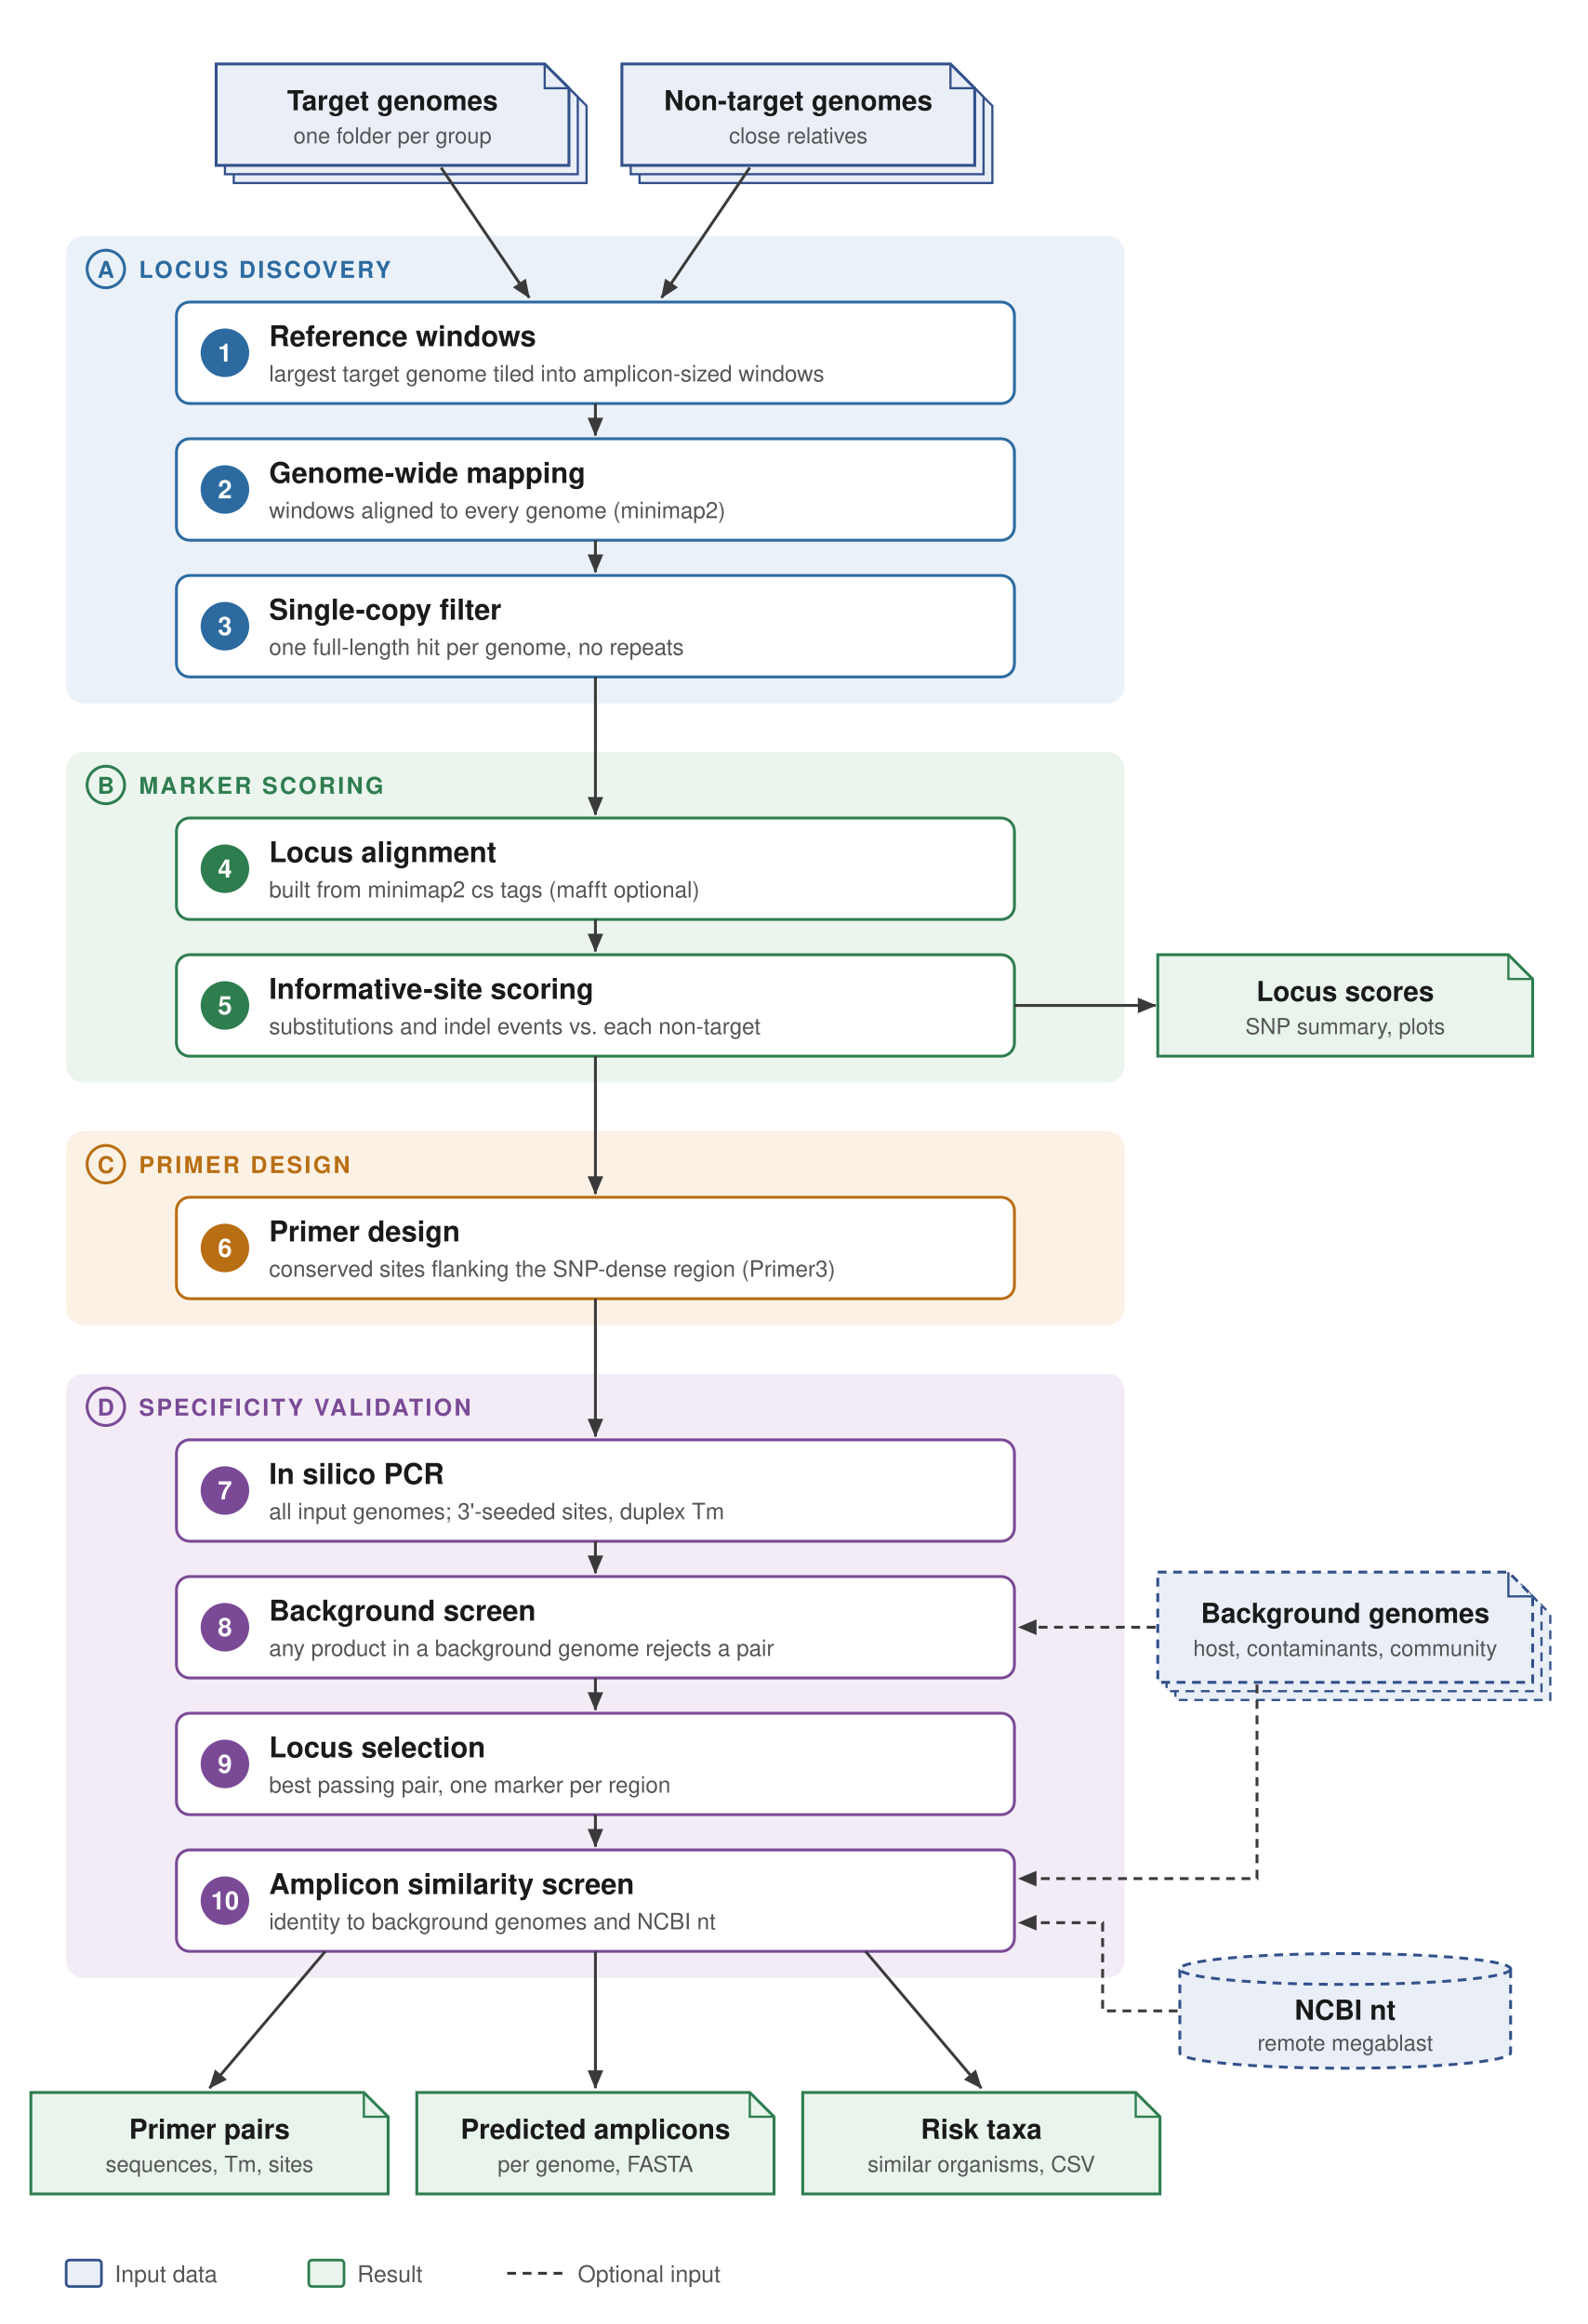
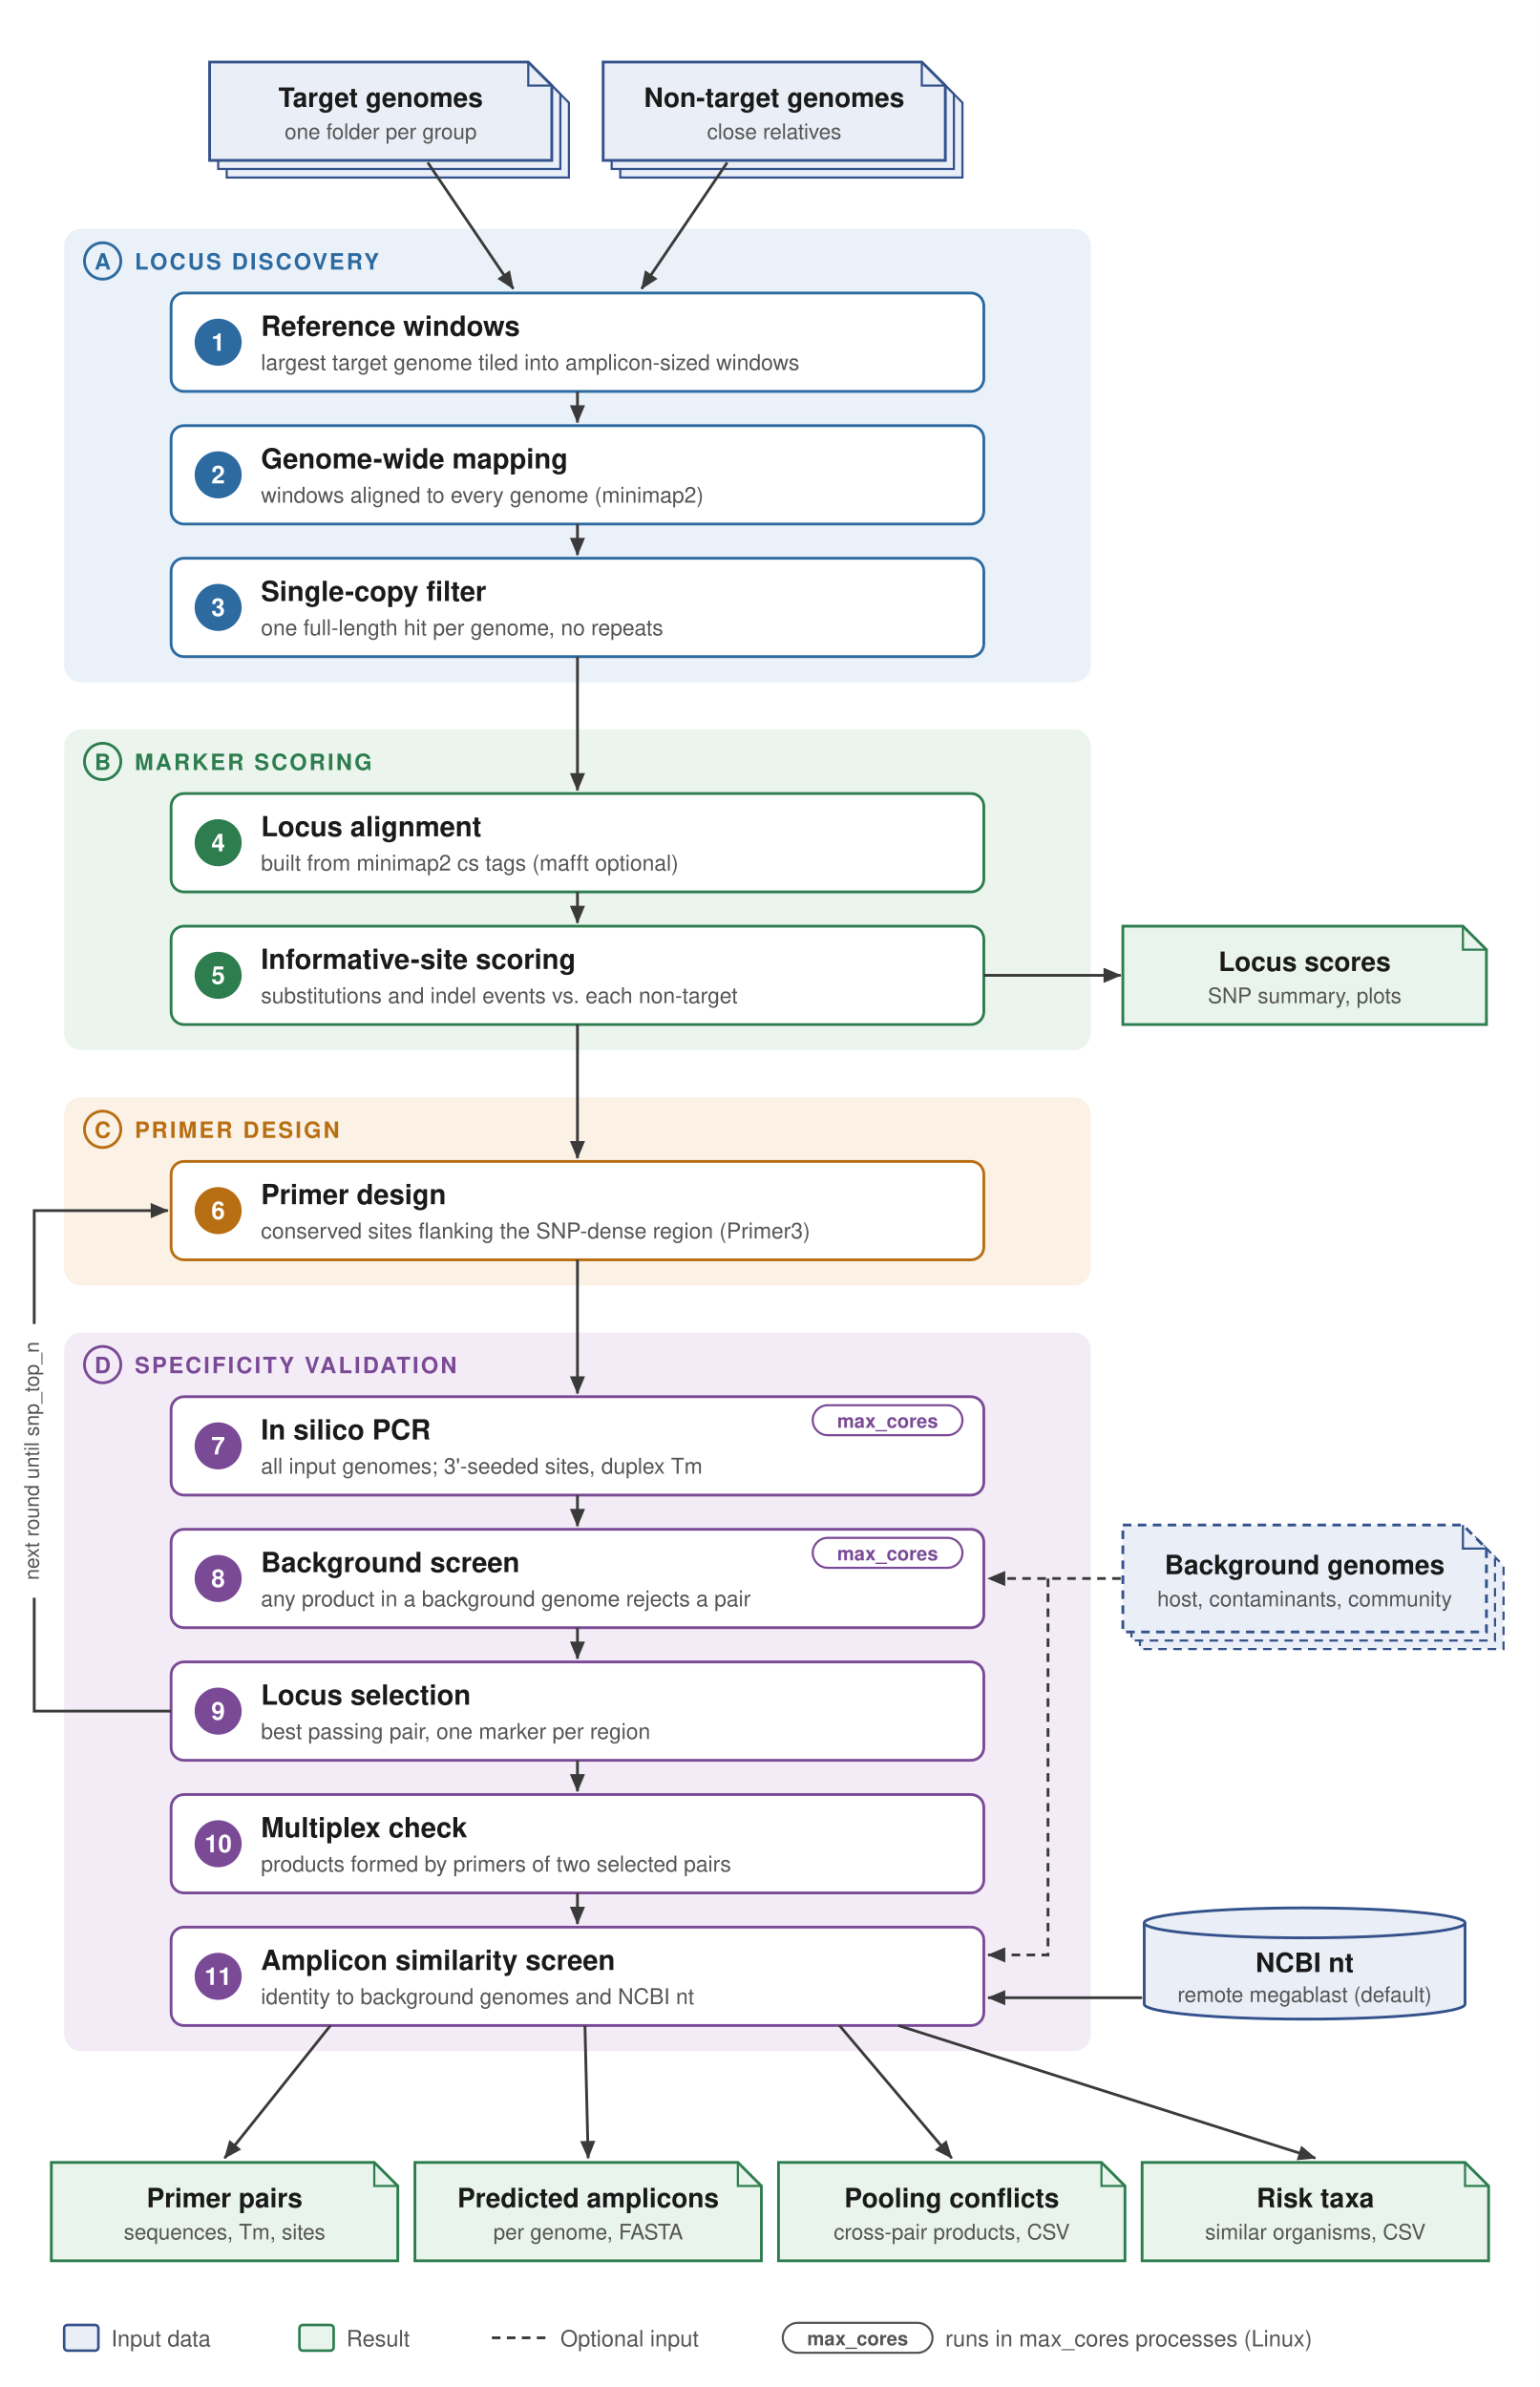
- <svg xmlns="http://www.w3.org/2000/svg" width="720" height="1054" viewBox="0 0 720 1054" font-family="Helvetica, Arial, 'Liberation Sans', 'DejaVu Sans', sans-serif">
+ <svg xmlns="http://www.w3.org/2000/svg" width="720" height="1116" viewBox="0 0 720 1116" font-family="Helvetica, Arial, 'Liberation Sans', 'DejaVu Sans', sans-serif">
  <defs>
    <marker id="head" viewBox="0 0 10 10" refX="9.5" refY="5" markerWidth="6.5" markerHeight="6.5" orient="auto">
      <path d="M0,0.8 L10,5 L0,9.2 Z" fill="#3a3a3a" />
    </marker>
  </defs>
-   <rect width="720" height="1054" fill="#ffffff" />
+   <rect width="720" height="1116" fill="#ffffff" />
  <path d="M106.0,37.0 H255.0 L266.0,48.0 V83.0 H106.0 Z" fill="#e9eef7" stroke="#33518a" stroke-width="1.0" />
  <path d="M102.0,33.0 H251.0 L262.0,44.0 V79.0 H102.0 Z" fill="#e9eef7" stroke="#33518a" stroke-width="1.0" />
  <path d="M98.0,29.0 H247.0 L258.0,40.0 V75.0 H98.0 Z" fill="#e9eef7" stroke="#33518a" stroke-width="1.3" />
  <path d="M247.0,29.0 V40.0 H258.0" fill="none" stroke="#33518a" stroke-width="1" />
  <text x="178.0" y="50.0" font-size="12.5" fill="#1a1a1a" font-weight="bold" text-anchor="middle">Target genomes</text>
  <text x="178.0" y="65.0" font-size="10" fill="#555555" font-weight="normal" text-anchor="middle">one folder per group</text>
  <path d="M290.0,37.0 H439.0 L450.0,48.0 V83.0 H290.0 Z" fill="#e9eef7" stroke="#33518a" stroke-width="1.0" />
  <path d="M286.0,33.0 H435.0 L446.0,44.0 V79.0 H286.0 Z" fill="#e9eef7" stroke="#33518a" stroke-width="1.0" />
  <path d="M282.0,29.0 H431.0 L442.0,40.0 V75.0 H282.0 Z" fill="#e9eef7" stroke="#33518a" stroke-width="1.3" />
  <path d="M431.0,29.0 V40.0 H442.0" fill="none" stroke="#33518a" stroke-width="1" />
  <text x="362.0" y="50.0" font-size="12.5" fill="#1a1a1a" font-weight="bold" text-anchor="middle">Non-target genomes</text>
  <text x="362.0" y="65.0" font-size="10" fill="#555555" font-weight="normal" text-anchor="middle">close relatives</text>
  <rect x="30" y="107.0" width="480" height="212.0" rx="8" fill="#eaf1f8" />
  <circle cx="48" cy="122.0" r="8.5" fill="none" stroke="#2c6aa0" stroke-width="1.3" />
  <text x="48.0" y="126.0" font-size="10.5" fill="#2c6aa0" font-weight="bold" text-anchor="middle">A</text>
  <text x="63.0" y="126.0" font-size="10.5" fill="#2c6aa0" font-weight="bold" text-anchor="start" letter-spacing="1">LOCUS DISCOVERY</text>
  <rect x="30" y="341.0" width="480" height="150.0" rx="8" fill="#ebf5ee" />
  <circle cx="48" cy="356.0" r="8.5" fill="none" stroke="#2e7d4f" stroke-width="1.3" />
  <text x="48.0" y="360.0" font-size="10.5" fill="#2e7d4f" font-weight="bold" text-anchor="middle">B</text>
  <text x="63.0" y="360.0" font-size="10.5" fill="#2e7d4f" font-weight="bold" text-anchor="start" letter-spacing="1">MARKER SCORING</text>
  <rect x="30" y="513.0" width="480" height="88.0" rx="8" fill="#fbf1e4" />
  <circle cx="48" cy="528.0" r="8.5" fill="none" stroke="#b86e12" stroke-width="1.3" />
  <text x="48.0" y="532.0" font-size="10.5" fill="#b86e12" font-weight="bold" text-anchor="middle">C</text>
  <text x="63.0" y="532.0" font-size="10.5" fill="#b86e12" font-weight="bold" text-anchor="start" letter-spacing="1">PRIMER DESIGN</text>
-   <rect x="30" y="623.0" width="480" height="274.0" rx="8" fill="#f3ecf6" />
+   <rect x="30" y="623.0" width="480" height="336.0" rx="8" fill="#f3ecf6" />
  <circle cx="48" cy="638.0" r="8.5" fill="none" stroke="#7a4a96" stroke-width="1.3" />
  <text x="48.0" y="642.0" font-size="10.5" fill="#7a4a96" font-weight="bold" text-anchor="middle">D</text>
  <text x="63.0" y="642.0" font-size="10.5" fill="#7a4a96" font-weight="bold" text-anchor="start" letter-spacing="1">SPECIFICITY VALIDATION</text>
  <path d="M200.0,76.0 L240.0,135.0" fill="none" stroke="#3a3a3a" stroke-width="1.3" marker-end="url(#head)" />
  <path d="M340.0,76.0 L300.0,135.0" fill="none" stroke="#3a3a3a" stroke-width="1.3" marker-end="url(#head)" />
  <rect x="80.0" y="137.0" width="380" height="46" rx="6" fill="#ffffff" stroke="#2c6aa0" stroke-width="1.3" />
  <circle cx="102.0" cy="160" r="11" fill="#2c6aa0" />
  <text x="102.0" y="164.0" font-size="11.5" fill="#ffffff" font-weight="bold" text-anchor="middle">1</text>
  <text x="122.0" y="157.0" font-size="13" fill="#1a1a1a" font-weight="bold" text-anchor="start">Reference windows</text>
  <text x="122.0" y="173.0" font-size="10.2" fill="#555555" font-weight="normal" text-anchor="start">largest target genome tiled into amplicon-sized windows</text>
  <rect x="80.0" y="199.0" width="380" height="46" rx="6" fill="#ffffff" stroke="#2c6aa0" stroke-width="1.3" />
  <circle cx="102.0" cy="222" r="11" fill="#2c6aa0" />
  <text x="102.0" y="226.0" font-size="11.5" fill="#ffffff" font-weight="bold" text-anchor="middle">2</text>
  <text x="122.0" y="219.0" font-size="13" fill="#1a1a1a" font-weight="bold" text-anchor="start">Genome-wide mapping</text>
  <text x="122.0" y="235.0" font-size="10.2" fill="#555555" font-weight="normal" text-anchor="start">windows aligned to every genome (minimap2)</text>
  <path d="M270.0,183.0 L270.0,197.5" fill="none" stroke="#3a3a3a" stroke-width="1.3" marker-end="url(#head)" />
  <rect x="80.0" y="261.0" width="380" height="46" rx="6" fill="#ffffff" stroke="#2c6aa0" stroke-width="1.3" />
  <circle cx="102.0" cy="284" r="11" fill="#2c6aa0" />
  <text x="102.0" y="288.0" font-size="11.5" fill="#ffffff" font-weight="bold" text-anchor="middle">3</text>
  <text x="122.0" y="281.0" font-size="13" fill="#1a1a1a" font-weight="bold" text-anchor="start">Single-copy filter</text>
  <text x="122.0" y="297.0" font-size="10.2" fill="#555555" font-weight="normal" text-anchor="start">one full-length hit per genome, no repeats</text>
  <path d="M270.0,245.0 L270.0,259.5" fill="none" stroke="#3a3a3a" stroke-width="1.3" marker-end="url(#head)" />
  <rect x="80.0" y="371.0" width="380" height="46" rx="6" fill="#ffffff" stroke="#2e7d4f" stroke-width="1.3" />
  <circle cx="102.0" cy="394" r="11" fill="#2e7d4f" />
  <text x="102.0" y="398.0" font-size="11.5" fill="#ffffff" font-weight="bold" text-anchor="middle">4</text>
  <text x="122.0" y="391.0" font-size="13" fill="#1a1a1a" font-weight="bold" text-anchor="start">Locus alignment</text>
  <text x="122.0" y="407.0" font-size="10.2" fill="#555555" font-weight="normal" text-anchor="start">built from minimap2 cs tags (mafft optional)</text>
  <path d="M270.0,307.0 L270.0,369.5" fill="none" stroke="#3a3a3a" stroke-width="1.3" marker-end="url(#head)" />
  <rect x="80.0" y="433.0" width="380" height="46" rx="6" fill="#ffffff" stroke="#2e7d4f" stroke-width="1.3" />
  <circle cx="102.0" cy="456" r="11" fill="#2e7d4f" />
  <text x="102.0" y="460.0" font-size="11.5" fill="#ffffff" font-weight="bold" text-anchor="middle">5</text>
  <text x="122.0" y="453.0" font-size="13" fill="#1a1a1a" font-weight="bold" text-anchor="start">Informative-site scoring</text>
  <text x="122.0" y="469.0" font-size="10.2" fill="#555555" font-weight="normal" text-anchor="start">substitutions and indel events vs. each non-target</text>
  <path d="M270.0,417.0 L270.0,431.5" fill="none" stroke="#3a3a3a" stroke-width="1.3" marker-end="url(#head)" />
  <rect x="80.0" y="543.0" width="380" height="46" rx="6" fill="#ffffff" stroke="#b86e12" stroke-width="1.3" />
  <circle cx="102.0" cy="566" r="11" fill="#b86e12" />
  <text x="102.0" y="570.0" font-size="11.5" fill="#ffffff" font-weight="bold" text-anchor="middle">6</text>
  <text x="122.0" y="563.0" font-size="13" fill="#1a1a1a" font-weight="bold" text-anchor="start">Primer design</text>
  <text x="122.0" y="579.0" font-size="10.2" fill="#555555" font-weight="normal" text-anchor="start">conserved sites flanking the SNP-dense region (Primer3)</text>
  <path d="M270.0,479.0 L270.0,541.5" fill="none" stroke="#3a3a3a" stroke-width="1.3" marker-end="url(#head)" />
  <rect x="80.0" y="653.0" width="380" height="46" rx="6" fill="#ffffff" stroke="#7a4a96" stroke-width="1.3" />
  <circle cx="102.0" cy="676" r="11" fill="#7a4a96" />
  <text x="102.0" y="680.0" font-size="11.5" fill="#ffffff" font-weight="bold" text-anchor="middle">7</text>
  <text x="122.0" y="673.0" font-size="13" fill="#1a1a1a" font-weight="bold" text-anchor="start">In silico PCR</text>
  <text x="122.0" y="689.0" font-size="10.2" fill="#555555" font-weight="normal" text-anchor="start">all input genomes; 3'-seeded sites, duplex Tm</text>
+   <rect x="380.0" y="657.0" width="70.0" height="14" rx="7" fill="#ffffff" stroke="#7a4a96" stroke-width="1" />
+   <text x="415.0" y="667.5" font-size="9" fill="#7a4a96" font-weight="bold" text-anchor="middle">max_cores</text>
  <path d="M270.0,589.0 L270.0,651.5" fill="none" stroke="#3a3a3a" stroke-width="1.3" marker-end="url(#head)" />
  <rect x="80.0" y="715.0" width="380" height="46" rx="6" fill="#ffffff" stroke="#7a4a96" stroke-width="1.3" />
  <circle cx="102.0" cy="738" r="11" fill="#7a4a96" />
  <text x="102.0" y="742.0" font-size="11.5" fill="#ffffff" font-weight="bold" text-anchor="middle">8</text>
  <text x="122.0" y="735.0" font-size="13" fill="#1a1a1a" font-weight="bold" text-anchor="start">Background screen</text>
  <text x="122.0" y="751.0" font-size="10.2" fill="#555555" font-weight="normal" text-anchor="start">any product in a background genome rejects a pair</text>
+   <rect x="380.0" y="719.0" width="70.0" height="14" rx="7" fill="#ffffff" stroke="#7a4a96" stroke-width="1" />
+   <text x="415.0" y="729.5" font-size="9" fill="#7a4a96" font-weight="bold" text-anchor="middle">max_cores</text>
  <path d="M270.0,699.0 L270.0,713.5" fill="none" stroke="#3a3a3a" stroke-width="1.3" marker-end="url(#head)" />
  <rect x="80.0" y="777.0" width="380" height="46" rx="6" fill="#ffffff" stroke="#7a4a96" stroke-width="1.3" />
  <circle cx="102.0" cy="800" r="11" fill="#7a4a96" />
  <text x="102.0" y="804.0" font-size="11.5" fill="#ffffff" font-weight="bold" text-anchor="middle">9</text>
  <text x="122.0" y="797.0" font-size="13" fill="#1a1a1a" font-weight="bold" text-anchor="start">Locus selection</text>
  <text x="122.0" y="813.0" font-size="10.2" fill="#555555" font-weight="normal" text-anchor="start">best passing pair, one marker per region</text>
  <path d="M270.0,761.0 L270.0,775.5" fill="none" stroke="#3a3a3a" stroke-width="1.3" marker-end="url(#head)" />
  <rect x="80.0" y="839.0" width="380" height="46" rx="6" fill="#ffffff" stroke="#7a4a96" stroke-width="1.3" />
  <circle cx="102.0" cy="862" r="11" fill="#7a4a96" />
  <text x="102.0" y="866.0" font-size="11.5" fill="#ffffff" font-weight="bold" text-anchor="middle">10</text>
-   <text x="122.0" y="859.0" font-size="13" fill="#1a1a1a" font-weight="bold" text-anchor="start">Amplicon similarity screen</text>
-   <text x="122.0" y="875.0" font-size="10.2" fill="#555555" font-weight="normal" text-anchor="start">identity to background genomes and NCBI nt</text>
+   <text x="122.0" y="859.0" font-size="13" fill="#1a1a1a" font-weight="bold" text-anchor="start">Multiplex check</text>
+   <text x="122.0" y="875.0" font-size="10.2" fill="#555555" font-weight="normal" text-anchor="start">products formed by primers of two selected pairs</text>
  <path d="M270.0,823.0 L270.0,837.5" fill="none" stroke="#3a3a3a" stroke-width="1.3" marker-end="url(#head)" />
+   <rect x="80.0" y="901.0" width="380" height="46" rx="6" fill="#ffffff" stroke="#7a4a96" stroke-width="1.3" />
+   <circle cx="102.0" cy="924" r="11" fill="#7a4a96" />
+   <text x="102.0" y="928.0" font-size="11.5" fill="#ffffff" font-weight="bold" text-anchor="middle">11</text>
+   <text x="122.0" y="921.0" font-size="13" fill="#1a1a1a" font-weight="bold" text-anchor="start">Amplicon similarity screen</text>
+   <text x="122.0" y="937.0" font-size="10.2" fill="#555555" font-weight="normal" text-anchor="start">identity to background genomes and NCBI nt</text>
+   <path d="M270.0,885.0 L270.0,899.5" fill="none" stroke="#3a3a3a" stroke-width="1.3" marker-end="url(#head)" />
+   <path d="M80.0,800.0 L16.0,800.0 L16.0,566.0 L78.5,566.0" fill="none" stroke="#3a3a3a" stroke-width="1.3" marker-end="url(#head)" />
+   <rect x="9" y="619.0" width="14" height="128" fill="#ffffff" />
+   <text x="16.0" y="683.0" font-size="9.5" fill="#555555" font-weight="normal" text-anchor="middle" dominant-baseline="central" transform="rotate(-90 16 683.0)">next round until snp_top_n</text>
  <path d="M525.0,433.0 H684.0 L695.0,444.0 V479.0 H525.0 Z" fill="#e8f4ec" stroke="#2e7d4f" stroke-width="1.3" />
  <path d="M684.0,433.0 V444.0 H695.0" fill="none" stroke="#2e7d4f" stroke-width="1" />
  <text x="610.0" y="454.0" font-size="12.5" fill="#1a1a1a" font-weight="bold" text-anchor="middle">Locus scores</text>
  <text x="610.0" y="469.0" font-size="10" fill="#555555" font-weight="normal" text-anchor="middle">SNP summary, plots</text>
  <path d="M460.0,456.0 L524.0,456.0" fill="none" stroke="#3a3a3a" stroke-width="1.3" marker-end="url(#head)" />
  <path d="M533.0,721.0 H692.0 L703.0,732.0 V771.0 H533.0 Z" fill="#e9eef7" stroke="#33518a" stroke-width="1.0" stroke-dasharray="4,3" />
  <path d="M529.0,717.0 H688.0 L699.0,728.0 V767.0 H529.0 Z" fill="#e9eef7" stroke="#33518a" stroke-width="1.0" stroke-dasharray="4,3" />
  <path d="M525.0,713.0 H684.0 L695.0,724.0 V763.0 H525.0 Z" fill="#e9eef7" stroke="#33518a" stroke-width="1.3" stroke-dasharray="4,3" />
  <path d="M684.0,713.0 V724.0 H695.0" fill="none" stroke="#33518a" stroke-width="1" />
  <text x="610.0" y="736.0" font-size="12.5" fill="#1a1a1a" font-weight="bold" text-anchor="middle">Background genomes</text>
  <text x="610.0" y="751.0" font-size="10" fill="#555555" font-weight="normal" text-anchor="middle">host, contaminants, community</text>
  <path d="M524.0,738.0 L462.0,738.0" fill="none" stroke="#3a3a3a" stroke-width="1.3" stroke-dasharray="4,3" marker-end="url(#head)" />
-   <path d="M570.0,764.0 L570.0,852.0 L462.0,852.0" fill="none" stroke="#3a3a3a" stroke-width="1.3" stroke-dasharray="4,3" marker-end="url(#head)" />
-   <path d="M535.0,893.0 V931.0 A75.0,7 0 0 0 685.0,931.0 V893.0" fill="#e9eef7" stroke="#33518a" stroke-width="1.3" stroke-dasharray="4,3" />
-   <ellipse cx="610" cy="893.0" rx="75.0" ry="7" fill="#e9eef7" stroke="#33518a" stroke-width="1.3" stroke-dasharray="4,3" />
-   <text x="610.0" y="916.0" font-size="12.5" fill="#1a1a1a" font-weight="bold" text-anchor="middle">NCBI nt</text>
-   <text x="610.0" y="930.0" font-size="10" fill="#555555" font-weight="normal" text-anchor="middle">remote megablast</text>
-   <path d="M534.0,912.0 L500.0,912.0 L500.0,872.0 L462.0,872.0" fill="none" stroke="#3a3a3a" stroke-width="1.3" stroke-dasharray="4,3" marker-end="url(#head)" />
-   <path d="M147.5,885.0 L95.0,947.0" fill="none" stroke="#3a3a3a" stroke-width="1.3" marker-end="url(#head)" />
-   <path d="M14.0,949.0 H165.0 L176.0,960.0 V995.0 H14.0 Z" fill="#e8f4ec" stroke="#2e7d4f" stroke-width="1.3" />
-   <path d="M165.0,949.0 V960.0 H176.0" fill="none" stroke="#2e7d4f" stroke-width="1" />
-   <text x="95.0" y="970.0" font-size="12.5" fill="#1a1a1a" font-weight="bold" text-anchor="middle">Primer pairs</text>
-   <text x="95.0" y="985.0" font-size="10" fill="#555555" font-weight="normal" text-anchor="middle">sequences, Tm, sites</text>
-   <path d="M270.0,885.0 L270.0,947.0" fill="none" stroke="#3a3a3a" stroke-width="1.3" marker-end="url(#head)" />
-   <path d="M189.0,949.0 H340.0 L351.0,960.0 V995.0 H189.0 Z" fill="#e8f4ec" stroke="#2e7d4f" stroke-width="1.3" />
-   <path d="M340.0,949.0 V960.0 H351.0" fill="none" stroke="#2e7d4f" stroke-width="1" />
-   <text x="270.0" y="970.0" font-size="12.5" fill="#1a1a1a" font-weight="bold" text-anchor="middle">Predicted amplicons</text>
-   <text x="270.0" y="985.0" font-size="10" fill="#555555" font-weight="normal" text-anchor="middle">per genome, FASTA</text>
-   <path d="M392.5,885.0 L445.0,947.0" fill="none" stroke="#3a3a3a" stroke-width="1.3" marker-end="url(#head)" />
-   <path d="M364.0,949.0 H515.0 L526.0,960.0 V995.0 H364.0 Z" fill="#e8f4ec" stroke="#2e7d4f" stroke-width="1.3" />
-   <path d="M515.0,949.0 V960.0 H526.0" fill="none" stroke="#2e7d4f" stroke-width="1" />
-   <text x="445.0" y="970.0" font-size="12.5" fill="#1a1a1a" font-weight="bold" text-anchor="middle">Risk taxa</text>
-   <text x="445.0" y="985.0" font-size="10" fill="#555555" font-weight="normal" text-anchor="middle">similar organisms, CSV</text>
-   <rect x="30" y="1025" width="16" height="12" rx="1.5" fill="#e9eef7" stroke="#33518a" stroke-width="1.2" />
-   <text x="52.0" y="1035.0" font-size="10.5" fill="#555555" font-weight="normal" text-anchor="start">Input data</text>
-   <rect x="140" y="1025" width="16" height="12" rx="1.5" fill="#e8f4ec" stroke="#2e7d4f" stroke-width="1.2" />
-   <text x="162.0" y="1035.0" font-size="10.5" fill="#555555" font-weight="normal" text-anchor="start">Result</text>
-   <path d="M230,1031 H256" stroke="#3a3a3a" stroke-width="1.3" stroke-dasharray="4,3" />
-   <text x="262.0" y="1035.0" font-size="10.5" fill="#555555" font-weight="normal" text-anchor="start">Optional input</text>
+   <path d="M490.0,738.0 L490.0,914.0 L462.0,914.0" fill="none" stroke="#3a3a3a" stroke-width="1.3" stroke-dasharray="4,3" marker-end="url(#head)" />
+   <path d="M535.0,899.0 V937.0 A75.0,7 0 0 0 685.0,937.0 V899.0" fill="#e9eef7" stroke="#33518a" stroke-width="1.3" />
+   <ellipse cx="610" cy="899.0" rx="75.0" ry="7" fill="#e9eef7" stroke="#33518a" stroke-width="1.3" />
+   <text x="610.0" y="922.0" font-size="12.5" fill="#1a1a1a" font-weight="bold" text-anchor="middle">NCBI nt</text>
+   <text x="610.0" y="936.0" font-size="10" fill="#555555" font-weight="normal" text-anchor="middle">remote megablast (default)</text>
+   <path d="M534.0,934.0 L462.0,934.0" fill="none" stroke="#3a3a3a" stroke-width="1.3" marker-end="url(#head)" />
+   <path d="M154.5,947.0 L105.0,1009.0" fill="none" stroke="#3a3a3a" stroke-width="1.3" marker-end="url(#head)" />
+   <path d="M24.0,1011.0 H175.0 L186.0,1022.0 V1057.0 H24.0 Z" fill="#e8f4ec" stroke="#2e7d4f" stroke-width="1.3" />
+   <path d="M175.0,1011.0 V1022.0 H186.0" fill="none" stroke="#2e7d4f" stroke-width="1" />
+   <text x="105.0" y="1032.0" font-size="12.5" fill="#1a1a1a" font-weight="bold" text-anchor="middle">Primer pairs</text>
+   <text x="105.0" y="1047.0" font-size="10" fill="#555555" font-weight="normal" text-anchor="middle">sequences, Tm, sites</text>
+   <path d="M273.5,947.0 L275.0,1009.0" fill="none" stroke="#3a3a3a" stroke-width="1.3" marker-end="url(#head)" />
+   <path d="M194.0,1011.0 H345.0 L356.0,1022.0 V1057.0 H194.0 Z" fill="#e8f4ec" stroke="#2e7d4f" stroke-width="1.3" />
+   <path d="M345.0,1011.0 V1022.0 H356.0" fill="none" stroke="#2e7d4f" stroke-width="1" />
+   <text x="275.0" y="1032.0" font-size="12.5" fill="#1a1a1a" font-weight="bold" text-anchor="middle">Predicted amplicons</text>
+   <text x="275.0" y="1047.0" font-size="10" fill="#555555" font-weight="normal" text-anchor="middle">per genome, FASTA</text>
+   <path d="M392.5,947.0 L445.0,1009.0" fill="none" stroke="#3a3a3a" stroke-width="1.3" marker-end="url(#head)" />
+   <path d="M364.0,1011.0 H515.0 L526.0,1022.0 V1057.0 H364.0 Z" fill="#e8f4ec" stroke="#2e7d4f" stroke-width="1.3" />
+   <path d="M515.0,1011.0 V1022.0 H526.0" fill="none" stroke="#2e7d4f" stroke-width="1" />
+   <text x="445.0" y="1032.0" font-size="12.5" fill="#1a1a1a" font-weight="bold" text-anchor="middle">Pooling conflicts</text>
+   <text x="445.0" y="1047.0" font-size="10" fill="#555555" font-weight="normal" text-anchor="middle">cross-pair products, CSV</text>
+   <path d="M420.0,947.0 L615.0,1009.0" fill="none" stroke="#3a3a3a" stroke-width="1.3" marker-end="url(#head)" />
+   <path d="M534.0,1011.0 H685.0 L696.0,1022.0 V1057.0 H534.0 Z" fill="#e8f4ec" stroke="#2e7d4f" stroke-width="1.3" />
+   <path d="M685.0,1011.0 V1022.0 H696.0" fill="none" stroke="#2e7d4f" stroke-width="1" />
+   <text x="615.0" y="1032.0" font-size="12.5" fill="#1a1a1a" font-weight="bold" text-anchor="middle">Risk taxa</text>
+   <text x="615.0" y="1047.0" font-size="10" fill="#555555" font-weight="normal" text-anchor="middle">similar organisms, CSV</text>
+   <rect x="30" y="1087" width="16" height="12" rx="1.5" fill="#e9eef7" stroke="#33518a" stroke-width="1.2" />
+   <text x="52.0" y="1097.0" font-size="10.5" fill="#555555" font-weight="normal" text-anchor="start">Input data</text>
+   <rect x="140" y="1087" width="16" height="12" rx="1.5" fill="#e8f4ec" stroke="#2e7d4f" stroke-width="1.2" />
+   <text x="162.0" y="1097.0" font-size="10.5" fill="#555555" font-weight="normal" text-anchor="start">Result</text>
+   <path d="M230,1093 H256" stroke="#3a3a3a" stroke-width="1.3" stroke-dasharray="4,3" />
+   <text x="262.0" y="1097.0" font-size="10.5" fill="#555555" font-weight="normal" text-anchor="start">Optional input</text>
+   <rect x="366.0" y="1086.0" width="70.0" height="14" rx="7" fill="#ffffff" stroke="#555555" stroke-width="1" />
+   <text x="401.0" y="1096.5" font-size="9" fill="#555555" font-weight="bold" text-anchor="middle">max_cores</text>
+   <text x="442.0" y="1097.0" font-size="10.5" fill="#555555" font-weight="normal" text-anchor="start">runs in max_cores processes (Linux)</text>
</svg>
